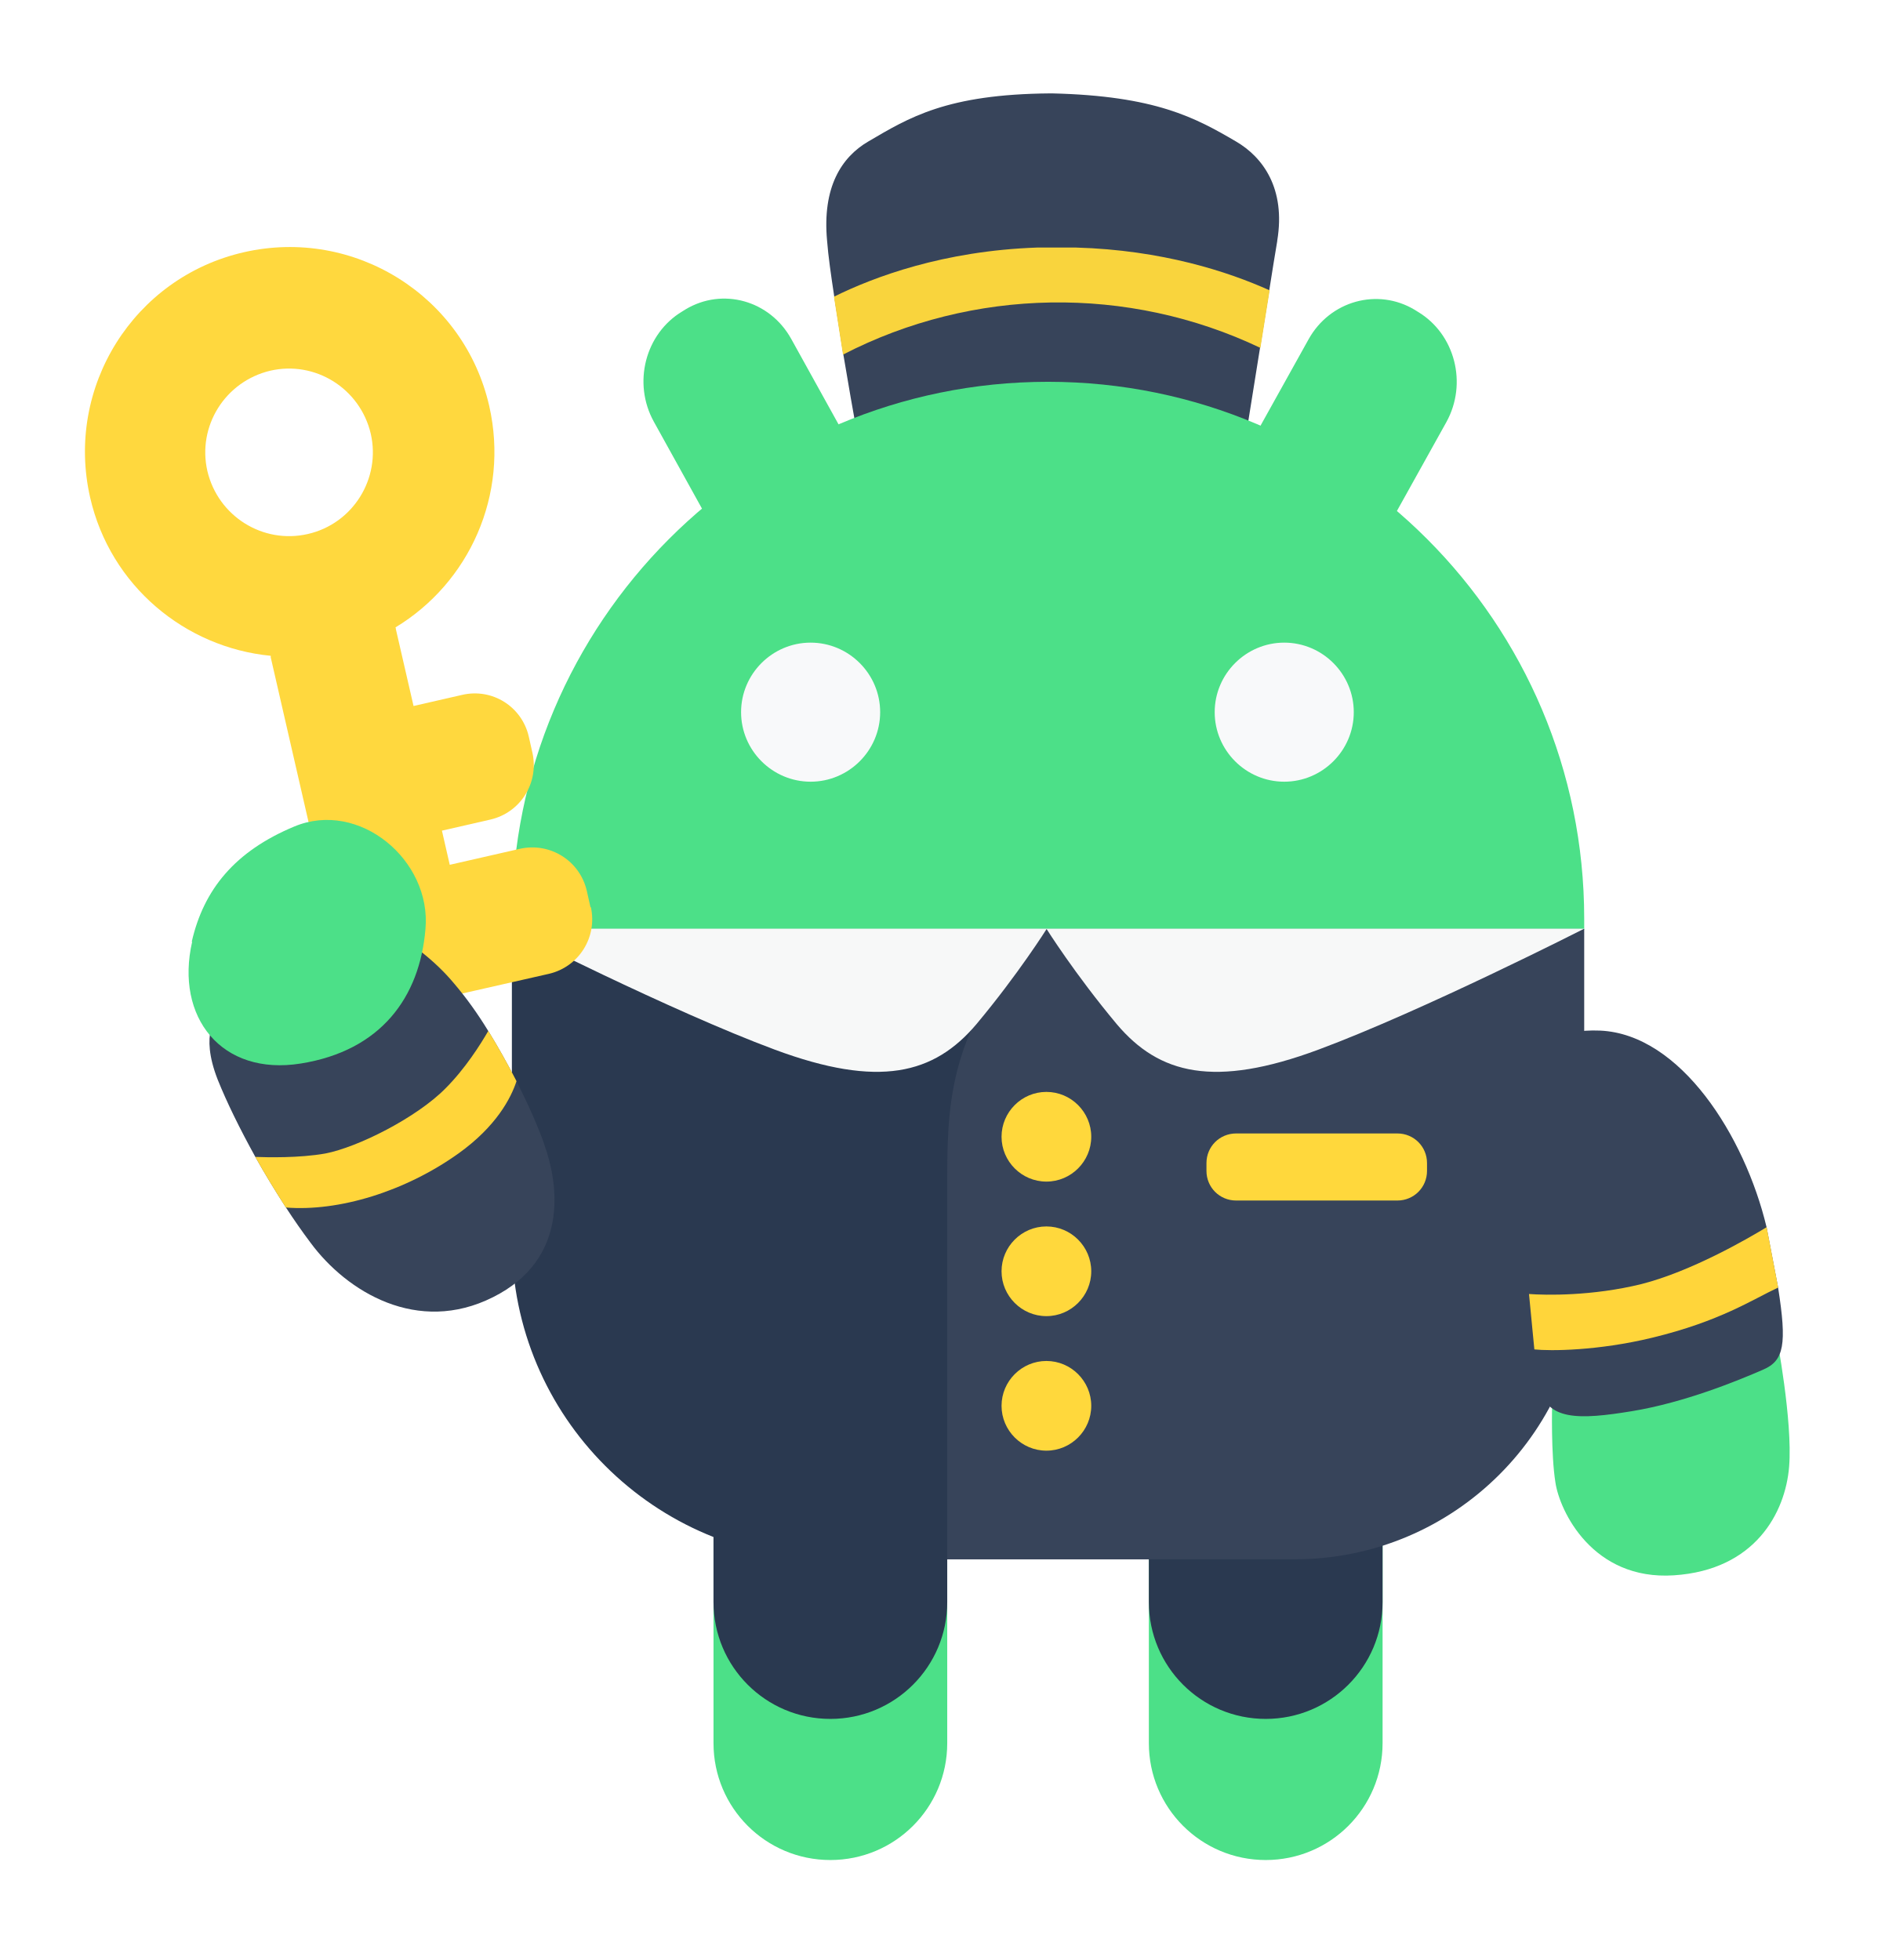
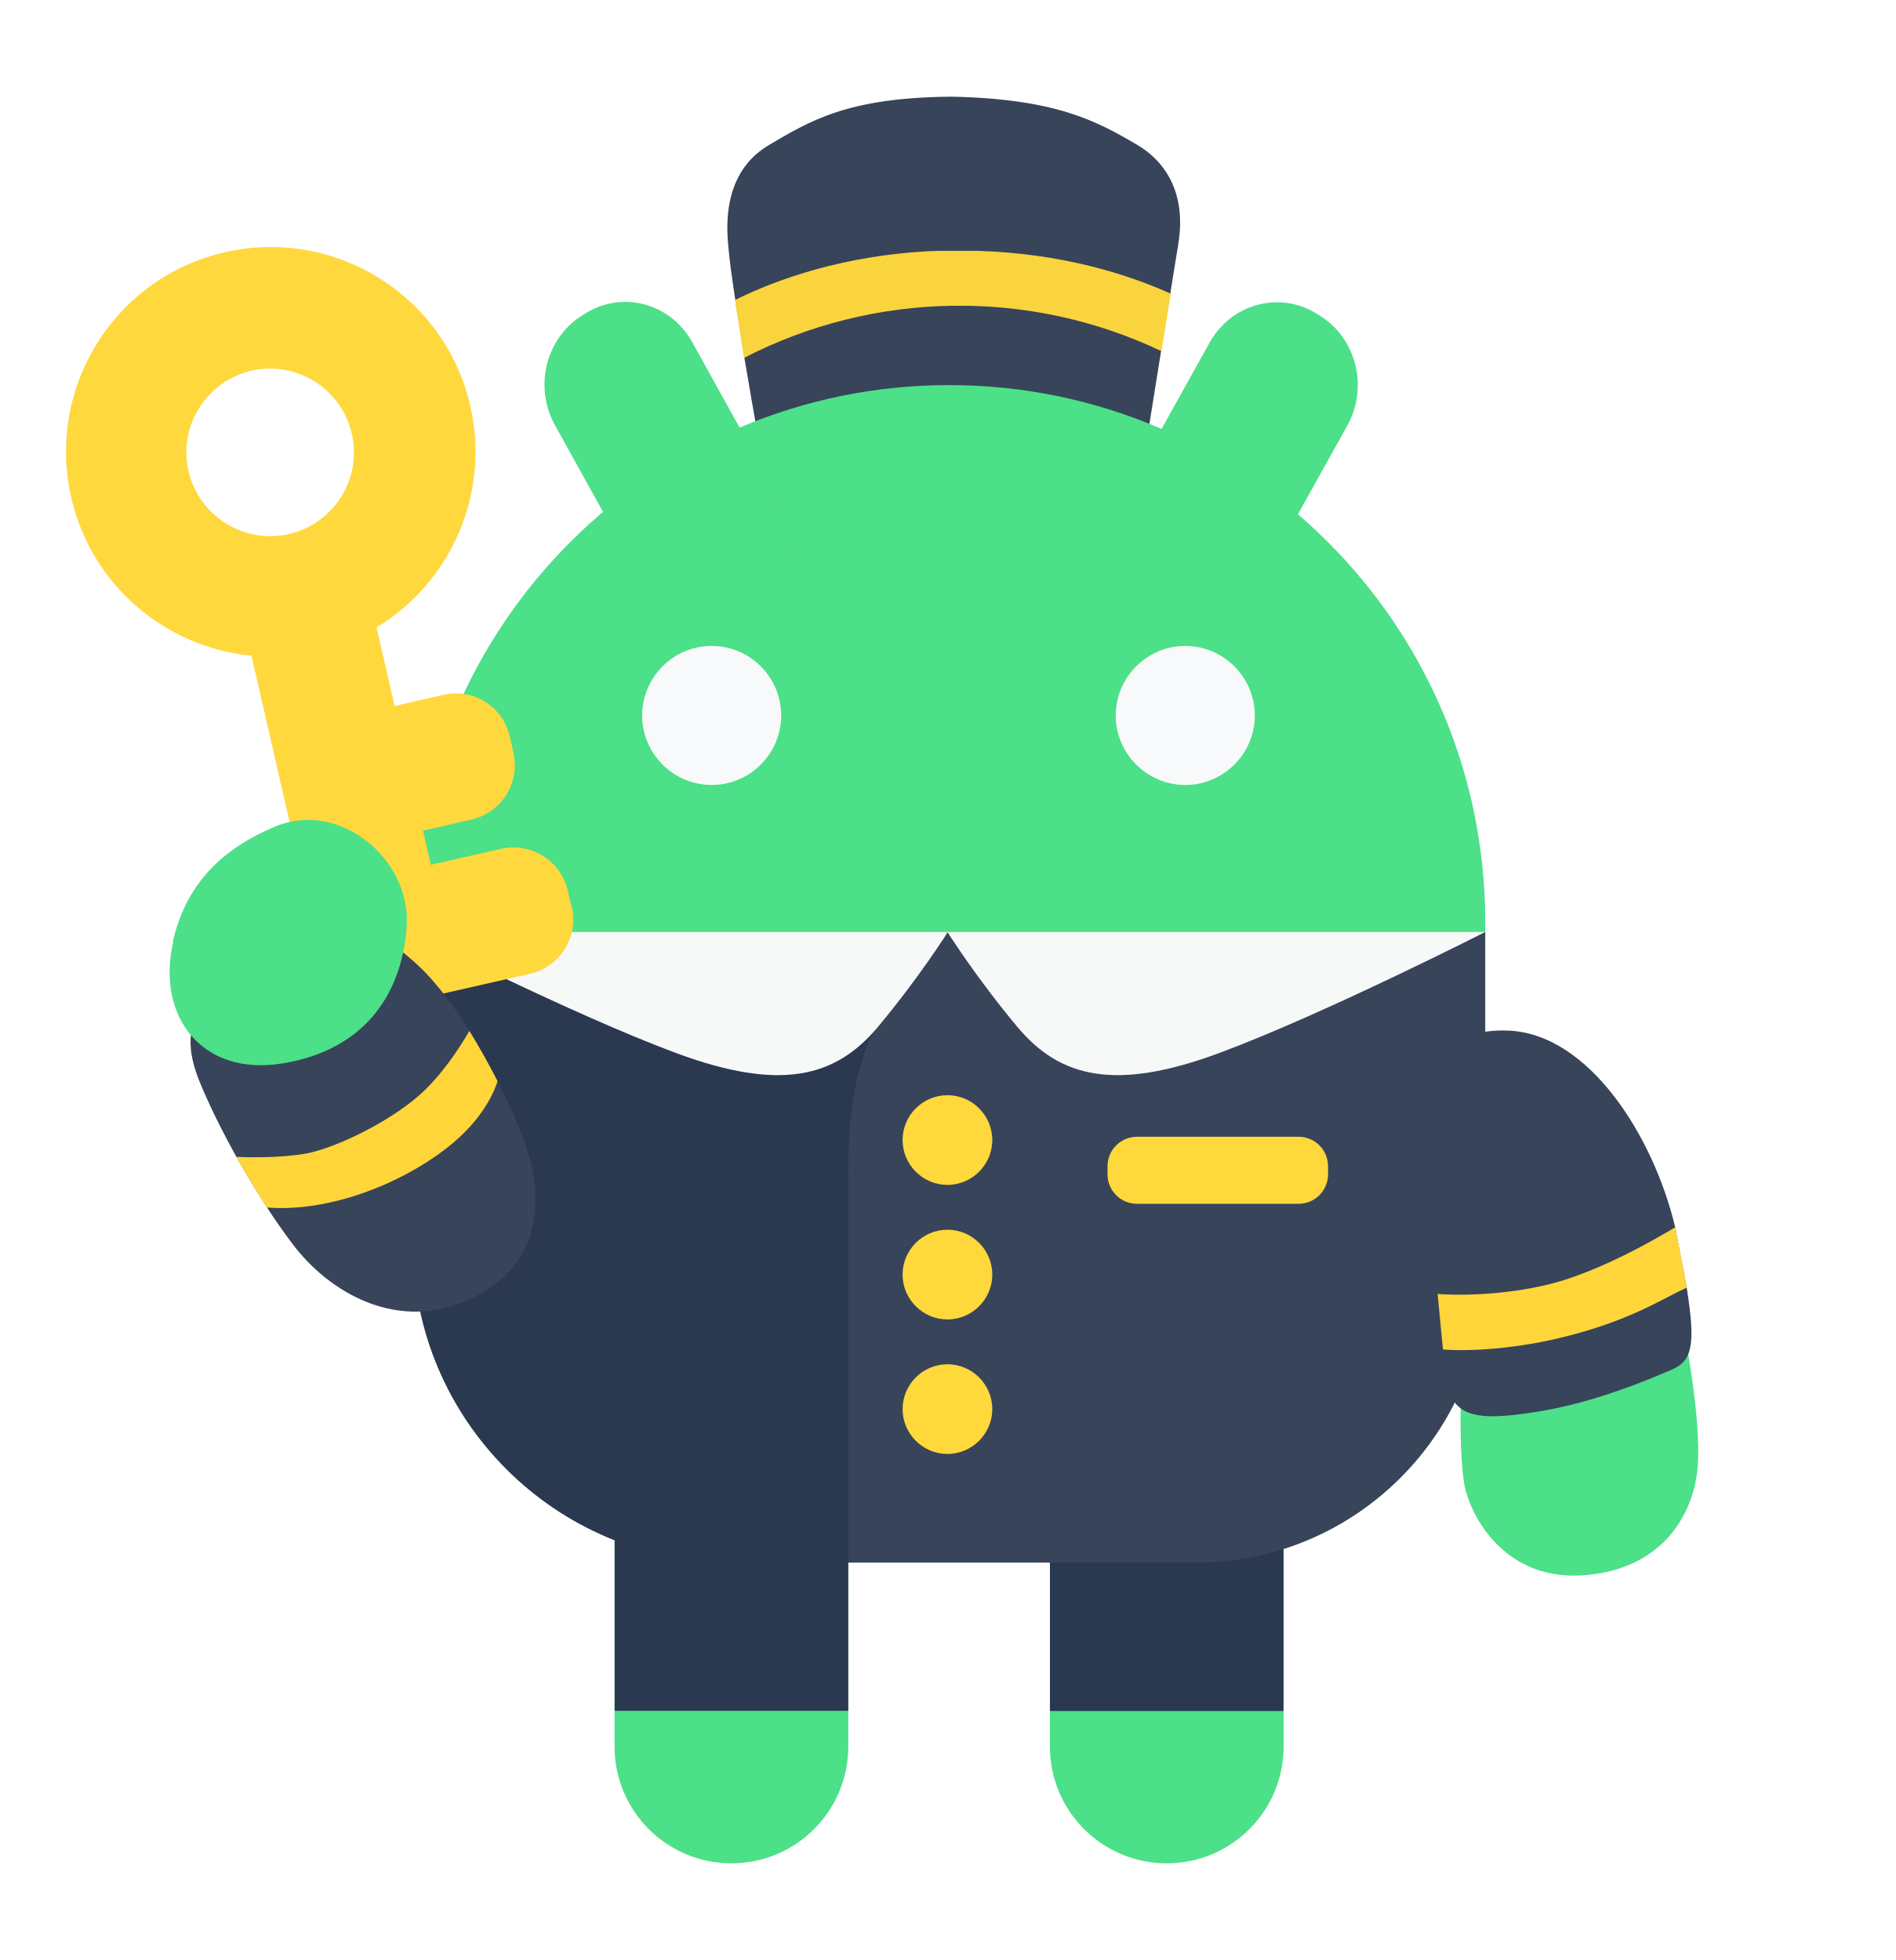
<svg xmlns="http://www.w3.org/2000/svg" id="Layer_1" data-name="Layer 1" viewBox="0 0 460.6 476.4">
  <defs>
    <style>
      .cls-1 {
        fill: #ffd83c;
      }

      .cls-1, .cls-2, .cls-3, .cls-4, .cls-5, .cls-6, .cls-7, .cls-8, .cls-9 {
        fill-rule: evenodd;
      }

      .cls-2 {
        fill: #ffd83e;
      }

      .cls-3 {
        fill: #f9d43d;
      }

      .cls-4 {
        fill: #ffd53a;
      }

+       .cls-10, .cls-8 {
+         fill: #2a3950;
+       }
+ 
      .cls-5 {
        fill: #f8f9fa;
      }

      .cls-6 {
        fill: #f7f8f8;
      }

      .cls-7 {
        fill: #4ce088;
      }

-       .cls-8 {
-         fill: #2a3950;
-       }
- 
      .cls-9 {
        fill: #37445a;
      }
    </style>
  </defs>
-   <path class="cls-7" d="M307.6,330.8c15.7,0,28.4,12.7,28.4,28.4v64.5c0,15.7-12.7,28.4-28.4,28.4s-28.4-12.7-28.4-28.4v-64.5c0-15.7,12.7-28.4,28.4-28.4Z" />
-   <path class="cls-7" d="M201.8,330.8c15.7,0,28.4,12.7,28.4,28.4v64.5c0,15.7-12.7,28.4-28.4,28.4s-28.4-12.7-28.4-28.4v-64.5c0-15.7,12.7-28.4,28.4-28.4Z" />
-   <path class="cls-8" d="M307.6,296.5c15.7,0,28.4,12.7,28.4,28.4v64.5c0,15.7-12.7,28.4-28.4,28.4s-28.4-12.7-28.4-28.4v-64.5c0-15.7,12.7-28.4,28.4-28.4Z" />
-   <path class="cls-8" d="M201.8,296.5c15.7,0,28.4,12.7,28.4,28.4v64.5c0,15.7-12.7,28.4-28.4,28.4s-28.4-12.7-28.4-28.4v-64.5c0-15.7,12.7-28.4,28.4-28.4Z" />
-   <path class="cls-9" d="M255.6,108.7c5.9.2,10,.4,10,.4v-.6c-3.7,0-7.1.1-10.1.2h.1Z" />
-   <path class="cls-9" d="M245.6,108.5v.6s4-.2,10-.4c-3,0-6.4-.2-10.1-.2h.1Z" />
-   <path class="cls-9" d="M202.75,72.12c-.8-5.24-1.48-10-1.75-13.62-1.2-13,3.5-20.3,10-24.1,9.9-5.8,19-11.5,44.2-11.7h.5c25.1.6,34.8,5.9,44.7,11.7,6.5,3.8,12.1,11.4,10,24.1v.1c-.53,3.2-1.23,7.36-1.94,11.97l-2.24,13.97c-.08.46-.15.91-.22,1.36-2.1,13.3-4.1,25.5-4.1,25.5-4.9-2.7-22-3.1-36.1-3-3.7,0-7.1.1-10.1.2-3,0-6.4-.2-10.1-.2-14.1-.2-31.3.2-36.2,3,0,0-2.1-11.2-4.2-23.8-.08-.48-.17-.95-.25-1.43l-2.2-14.05Z" />
-   <path class="cls-7" d="M254.7,92.8c71.9,0,130.3,58.38,130.3,130.48v2.7H124.4v-2.7c0-72,58.3-130.48,130.3-130.48h0Z" />
-   <path class="cls-3" d="M202.66,72.12c9.63-4.77,26.56-11.15,49.37-11.95h9.48c20.93.6,37,5.88,47.04,10.4l-2.24,13.99c-32.15-15.32-69.91-14.66-101.44,1.63l-2.2-14.07Z" />
-   <path class="cls-5" d="M312.1,156.2c9.3,0,16.9,7.6,16.9,16.9s-7.6,16.9-16.9,16.9-16.9-7.6-16.9-16.9,7.6-16.9,16.9-16.9Z" />
-   <path class="cls-5" d="M197,156.2c9.3,0,16.9,7.6,16.9,16.9s-7.6,16.9-16.9,16.9-16.9-7.6-16.9-16.9,7.6-16.9,16.9-16.9Z" />
-   <path class="cls-7" d="M343.8,75.3l.8.5c9,5.4,12.1,17.4,6.9,26.8l-21.2,38.1c-5.2,9.4-16.8,12.6-25.8,7.2l-.8-.5c-9-5.4-12.1-17.4-6.9-26.8l21.2-38.1c5.2-9.4,16.8-12.6,25.8-7.2Z" />
-   <path class="cls-7" d="M165.8,75.7l.8-.5c9-5.4,20.5-2.2,25.7,7.2l21.1,38.1c5.2,9.4,2.1,21.4-6.9,26.8l-.8.5c-9,5.4-20.5,2.2-25.7-7.2l-21.1-38.1c-5.2-9.4-2.1-21.4,6.9-26.8Z" />
-   <path class="cls-8" d="M124.4,225.8h260.5v75.7c0,42.8-34.7,77.5-77.5,77.5h-105.5c-42.8,0-77.5-34.7-77.5-77.5,0,0,0-75.7,0-75.7Z" />
-   <path class="cls-9" d="M292.4,225.8h92.6v82.9c0,38.8-31.5,70.3-70.3,70.3h-84.5v-93.36c0-20.68,1.74-36.77,22.42-59.84h39.78Z" />
-   <path class="cls-1" d="M300.4,275.5h39.2c4,0,7.2,3.2,7.2,7.2v1.9c0,4-3.2,7.2-7.2,7.2h-39.2c-4,0-7.2-3.2-7.2-7.2v-1.9c0-4,3.2-7.2,7.2-7.2Z" />
-   <path class="cls-1" d="M254.3,330.8c6,0,10.9,4.9,10.9,10.9s-4.9,10.9-10.9,10.9-10.9-4.9-10.9-10.9,4.9-10.9,10.9-10.9h0Z" />
-   <path class="cls-1" d="M254.3,298.1c6,0,10.9,4.9,10.9,10.9s-4.9,10.9-10.9,10.9-10.9-4.9-10.9-10.9,4.9-10.9,10.9-10.9h0Z" />
-   <path class="cls-1" d="M254.3,265.4c6,0,10.9,4.9,10.9,10.9s-4.9,10.9-10.9,10.9-10.9-4.9-10.9-10.9,4.9-10.9,10.9-10.9h0Z" />
-   <path class="cls-7" d="M377.2,341.6s-.3,11.8.8,18.7c1,6.9,9,23.9,28.8,22.6s27.1-15.3,28-26.4c.9-11.2-3.1-31.9-3.1-31.9,0,0-42.4,21-54.4,17.1l-.1-.1Z" />
-   <path class="cls-6" d="M385,225.73s-39.3,20-64.6,29.4c-25.3,9.4-38.7,6-49-6.2-10.2-12.2-17.1-23.2-17.1-23.2h130.7Z" />
-   <path class="cls-6" d="M123.7,225.73s39.3,20,64.6,29.4c25.3,9.4,38.7,6,49-6.2,10.2-12.2,17.1-23.2,17.1-23.2H123.7Z" />
-   <path class="cls-9" d="M432.12,312.95c2.17,13.78,1.46,17.76-3.62,19.95-6.2,2.7-19.1,8-31.9,10.1s-21,2.4-22.5-6.2c-.39-1.97-.79-5-1.18-8.82,0-.06,0-.12-.02-.18-.4-3.87-.79-8.42-1.29-13.28,0-.04-.01-.08-.01-.12-1-10.7-2.1-22.7-2.9-31.2-1.6-16.2-.5-33.6,20.2-32.7,19.5.9,35.1,25.6,40.4,47.7,0,.03,0,.06.02.09l2.8,14.66Z" />
-   <path class="cls-4" d="M371.76,316.33l-.18-1.81c3.95.3,15.37.55,27.4-2.43,12.08-3.09,25.64-10.94,30.36-13.81l2.8,14.67c-6.28,2.93-14.07,8.19-30.59,12.19-13.23,3.21-24.85,3.26-28.66,2.85l-.02-.18-.45-4.62-.32-3.34-.34-3.51Z" />
-   <path class="cls-2" d="M143.5,220.5l-.9-4c-1.7-7.3-8.9-11.8-16.2-10.2l-17.1,3.9-1.9-8.3,11.8-2.7c7.3-1.7,11.8-8.9,10.2-16.2l-.9-4c-1.7-7.3-8.9-11.8-16.2-10.1l-11.8,2.7-4.3-18.7c0-.1,0-.3-.1-.4,17.9-10.8,27.7-32.2,22.8-53.8-6.1-26.8-32.8-43.5-59.6-37.4-26.8,6.1-43.5,32.8-37.4,59.6,4.9,21.5,23.1,36.5,43.9,38.5v.4l17.1,74.5c1.7,7.3,8.9,11.8,16.2,10.2l4-.9c1.3-.3,2.5-.8,3.6-1.4,1.3,0,2.5,0,3.8-.3l22.9-5.2c7.3-1.7,11.8-8.9,10.2-16.2h-.1ZM74.8,129.8c-10.9,2.5-21.8-4.3-24.4-15.3-2.5-10.9,4.3-21.8,15.3-24.4,10.9-2.5,21.8,4.3,24.4,15.3,2.5,10.9-4.3,21.9-15.3,24.4Z" />
-   <path class="cls-9" d="M119.8,315.3c-18.3,9.2-35.5-1.3-44.3-13.2-2.04-2.71-4.07-5.62-6.02-8.62-.06-.09-.12-.19-.18-.28-2.48-3.87-4.96-7.94-7.25-12.01-.02-.03-.03-.06-.05-.09-3.7-6.7-6.9-13.2-9.1-18.7-4.5-11.5,0-15.5,0-15.5l33.4-24.9s14.4,5.4,24.1,17.1c2.9,3.4,5.7,7.3,8.2,11.4.02.03.03.05.05.08,2.38,3.88,4.66,7.95,6.65,11.82.07.13.14.27.2.4,2.91,5.65,5.23,11,6.7,15.1v.1c3.7,10.1,6,28.1-12.4,37.3Z" />
-   <path class="cls-4" d="M125.52,262.8c-1.36,4.14-4.92,10.99-14.11,17.57-13,9.28-29.14,14.16-41.94,13.13-.06-.09-.12-.19-.18-.28-2.48-3.87-4.96-7.94-7.25-12.02,2.83.11,10.68.3,17.02-.83,7.91-1.52,22.21-8.72,29.21-15.83,4.75-4.75,8.48-10.63,10.4-13.97,2.38,3.88,4.66,7.95,6.65,11.83.07.13.14.27.2.4Z" />
-   <path class="cls-7" d="M46.7,228.9c-4.2,18.3,7.1,32.7,26.4,29.6,19.4-3.1,28.9-16,30.3-32.7,1.5-16.7-16.1-31.5-31.9-24.9-14.4,6-22,15.3-24.9,28h.1Z" />
+   <path class="cls-7" d="M354.99,341.6s-.3,11.8.8,18.7c1,6.9,9,23.9,28.8,22.6s27.1-15.3,28-26.4c.9-11.2-3.1-31.9-3.1-31.9,0,0-42.4,21-54.4,17.1l-.1-.1Z" />
+   <g>
+     <path class="cls-7" d="M283.55,331.6c15.7,0,28.4,12.7,28.4,28.4v64.5c0,15.7-12.7,28.4-28.4,28.4s-28.4-12.7-28.4-28.4v-64.5c0-15.7,12.7-28.4,28.4-28.4Z" />
+     <path class="cls-7" d="M177.75,331.6c15.7,0,28.4,12.7,28.4,28.4v64.5c0,15.7-12.7,28.4-28.4,28.4s-28.4-12.7-28.4-28.4v-64.5c0-15.7,12.7-28.4,28.4-28.4Z" />
+     <path class="cls-9" d="M231.55,109.5c5.9.2,10,.4,10,.4v-.6c-3.7,0-7.1.1-10.1.2h.1Z" />
+     <path class="cls-9" d="M221.55,109.3v.6s4-.2,10-.4c-3,0-6.4-.2-10.1-.2h.1Z" />
+     <path class="cls-9" d="M178.7,72.92c-.8-5.24-1.48-10-1.75-13.62-1.2-13,3.5-20.3,10-24.1,9.9-5.8,19-11.5,44.2-11.7h.5c25.1.6,34.8,5.9,44.7,11.7,6.5,3.8,12.1,11.4,10,24.1v.1c-.53,3.2-1.23,7.36-1.94,11.97l-2.24,13.97c-.08.46-.15.91-.22,1.36-2.1,13.3-4.1,25.5-4.1,25.5-4.9-2.7-22-3.1-36.1-3-3.7,0-7.1.1-10.1.2-3,0-6.4-.2-10.1-.2-14.1-.2-31.3.2-36.2,3,0,0-2.1-11.2-4.2-23.8-.08-.48-.17-.95-.25-1.43l-2.2-14.05Z" />
+     <path class="cls-7" d="M230.65,93.6c71.9,0,130.3,58.38,130.3,130.48v2.7H100.35v-2.7c0-72,58.3-130.48,130.3-130.48h0Z" />
+     <path class="cls-3" d="M178.61,72.92c9.63-4.77,26.56-11.15,49.37-11.95h9.48c20.93.6,37,5.88,47.04,10.4l-2.24,13.99c-32.15-15.32-69.91-14.66-101.44,1.63l-2.2-14.07Z" />
+     <path class="cls-5" d="M288.05,157c9.3,0,16.9,7.6,16.9,16.9s-7.6,16.9-16.9,16.9-16.9-7.6-16.9-16.9,7.6-16.9,16.9-16.9Z" />
+     <path class="cls-5" d="M172.95,157c9.3,0,16.9,7.6,16.9,16.9s-7.6,16.9-16.9,16.9-16.9-7.6-16.9-16.9,7.6-16.9,16.9-16.9Z" />
+     <path class="cls-7" d="M319.75,76.1l.8.5c9,5.4,12.1,17.4,6.9,26.8l-21.2,38.1c-5.2,9.4-16.8,12.6-25.8,7.2l-.8-.5c-9-5.4-12.1-17.4-6.9-26.8l21.2-38.1c5.2-9.4,16.8-12.6,25.8-7.2Z" />
+     <rect class="cls-10" x="255.16" y="348.82" width="56.77" height="67.06" />
+     <path class="cls-7" d="M141.75,76.5l.8-.5c9-5.4,20.5-2.2,25.7,7.2l21.1,38.1c5.2,9.4,2.1,21.4-6.9,26.8l-.8.5c-9,5.4-20.5,2.2-25.7-7.2l-21.1-38.1c-5.2-9.4-2.1-21.4,6.9-26.8Z" />
+     <path class="cls-8" d="M100.35,226.6h260.5v75.7c0,42.8-34.7,77.5-77.5,77.5h-105.5c-42.8,0-77.5-34.7-77.5-77.5,0,0,0-75.7,0-75.7Z" />
+     <path class="cls-9" d="M268.35,226.6h92.6v82.9c0,38.8-31.5,70.3-70.3,70.3h-84.5v-93.36c0-20.68,1.74-36.77,22.42-59.84h39.78Z" />
+     <path class="cls-1" d="M276.35,276.3h39.2c4,0,7.2,3.2,7.2,7.2v1.9c0,4-3.2,7.2-7.2,7.2h-39.2c-4,0-7.2-3.2-7.2-7.2v-1.9c0-4,3.2-7.2,7.2-7.2Z" />
+     <path class="cls-1" d="M230.25,331.6c6,0,10.9,4.9,10.9,10.9s-4.9,10.9-10.9,10.9-10.9-4.9-10.9-10.9,4.9-10.9,10.9-10.9h0Z" />
+     <path class="cls-1" d="M230.25,298.9c6,0,10.9,4.9,10.9,10.9s-4.9,10.9-10.9,10.9-10.9-4.9-10.9-10.9,4.9-10.9,10.9-10.9h0Z" />
+     <rect class="cls-10" x="149.38" y="348.77" width="56.77" height="67.06" />
+     <path class="cls-1" d="M230.25,266.2c6,0,10.9,4.9,10.9,10.9s-4.9,10.9-10.9,10.9-10.9-4.9-10.9-10.9,4.9-10.9,10.9-10.9h0Z" />
+     <path class="cls-6" d="M360.95,226.53s-39.3,20-64.6,29.4c-25.3,9.4-38.7,6-49-6.2-10.2-12.2-17.1-23.2-17.1-23.2h130.7Z" />
+     <path class="cls-6" d="M99.65,226.53s39.3,20,64.6,29.4c25.3,9.4,38.7,6,49-6.2,10.2-12.2,17.1-23.2,17.1-23.2H99.65Z" />
+   </g>
+   <path class="cls-9" d="M409.91,312.95c2.17,13.78,1.46,17.76-3.62,19.95-6.2,2.7-19.1,8-31.9,10.1-12.8,2.1-21,2.4-22.5-6.2-.39-1.97-.79-5-1.18-8.82,0-.06,0-.12-.02-.18-.4-3.87-.79-8.42-1.29-13.28,0-.04-.01-.08-.01-.12-1-10.7-2.1-22.7-2.9-31.2-1.6-16.2-.5-33.6,20.2-32.7,19.5.9,35.1,25.6,40.4,47.7,0,.03,0,.06.02.09l2.8,14.66Z" />
+   <path class="cls-4" d="M349.55,316.33l-.18-1.81c3.95.3,15.37.55,27.4-2.43,12.08-3.09,25.64-10.94,30.36-13.81l2.8,14.67c-6.28,2.93-14.07,8.19-30.59,12.19-13.23,3.21-24.85,3.26-28.66,2.85l-.02-.18-.45-4.62-.32-3.34-.34-3.51Z" />
+   <path class="cls-2" d="M138.9,220.5l-.9-4c-1.7-7.3-8.9-11.8-16.2-10.2l-17.1,3.9-1.9-8.3,11.8-2.7c7.3-1.7,11.8-8.9,10.2-16.2l-.9-4c-1.7-7.3-8.9-11.8-16.2-10.1l-11.8,2.7-4.3-18.7c0-.1,0-.3-.1-.4,17.9-10.8,27.7-32.2,22.8-53.8-6.1-26.8-32.8-43.5-59.6-37.4-26.8,6.1-43.5,32.8-37.4,59.6,4.9,21.5,23.1,36.5,43.9,38.5v.4l17.1,74.5c1.7,7.3,8.9,11.8,16.2,10.2l4-.9c1.3-.3,2.5-.8,3.6-1.4,1.3,0,2.5,0,3.8-.3l22.9-5.2c7.3-1.7,11.8-8.9,10.2-16.2h-.1ZM70.2,129.8c-10.9,2.5-21.8-4.3-24.4-15.3-2.5-10.9,4.3-21.8,15.3-24.4,10.9-2.5,21.8,4.3,24.4,15.3,2.5,10.9-4.3,21.9-15.3,24.4Z" />
+   <path class="cls-9" d="M115.2,315.3c-18.3,9.2-35.5-1.3-44.3-13.2-2.04-2.71-4.07-5.62-6.02-8.62-.06-.09-.12-.19-.18-.28-2.48-3.87-4.96-7.94-7.25-12.01-.02-.03-.03-.06-.05-.09-3.7-6.7-6.9-13.2-9.1-18.7-4.5-11.5,0-15.5,0-15.5l33.4-24.9s14.4,5.4,24.1,17.1c2.9,3.4,5.7,7.3,8.2,11.4.02.03.03.05.05.08,2.38,3.88,4.66,7.95,6.65,11.82.07.13.14.27.2.4,2.91,5.65,5.23,11,6.7,15.1v.1c3.7,10.1,6,28.1-12.4,37.3Z" />
+   <path class="cls-4" d="M120.92,262.8c-1.36,4.14-4.92,10.99-14.11,17.57-13,9.28-29.14,14.16-41.94,13.13-.06-.09-.12-.19-.18-.28-2.48-3.87-4.96-7.94-7.25-12.02,2.83.11,10.68.3,17.02-.83,7.91-1.52,22.21-8.72,29.21-15.83,4.75-4.75,8.48-10.63,10.4-13.97,2.38,3.88,4.66,7.95,6.65,11.83.07.13.14.27.2.4Z" />
+   <path class="cls-7" d="M42.1,228.9c-4.2,18.3,7.1,32.7,26.4,29.6,19.4-3.1,28.9-16,30.3-32.7,1.5-16.7-16.1-31.5-31.9-24.9-14.4,6-22,15.3-24.9,28h.1Z" />
</svg>
